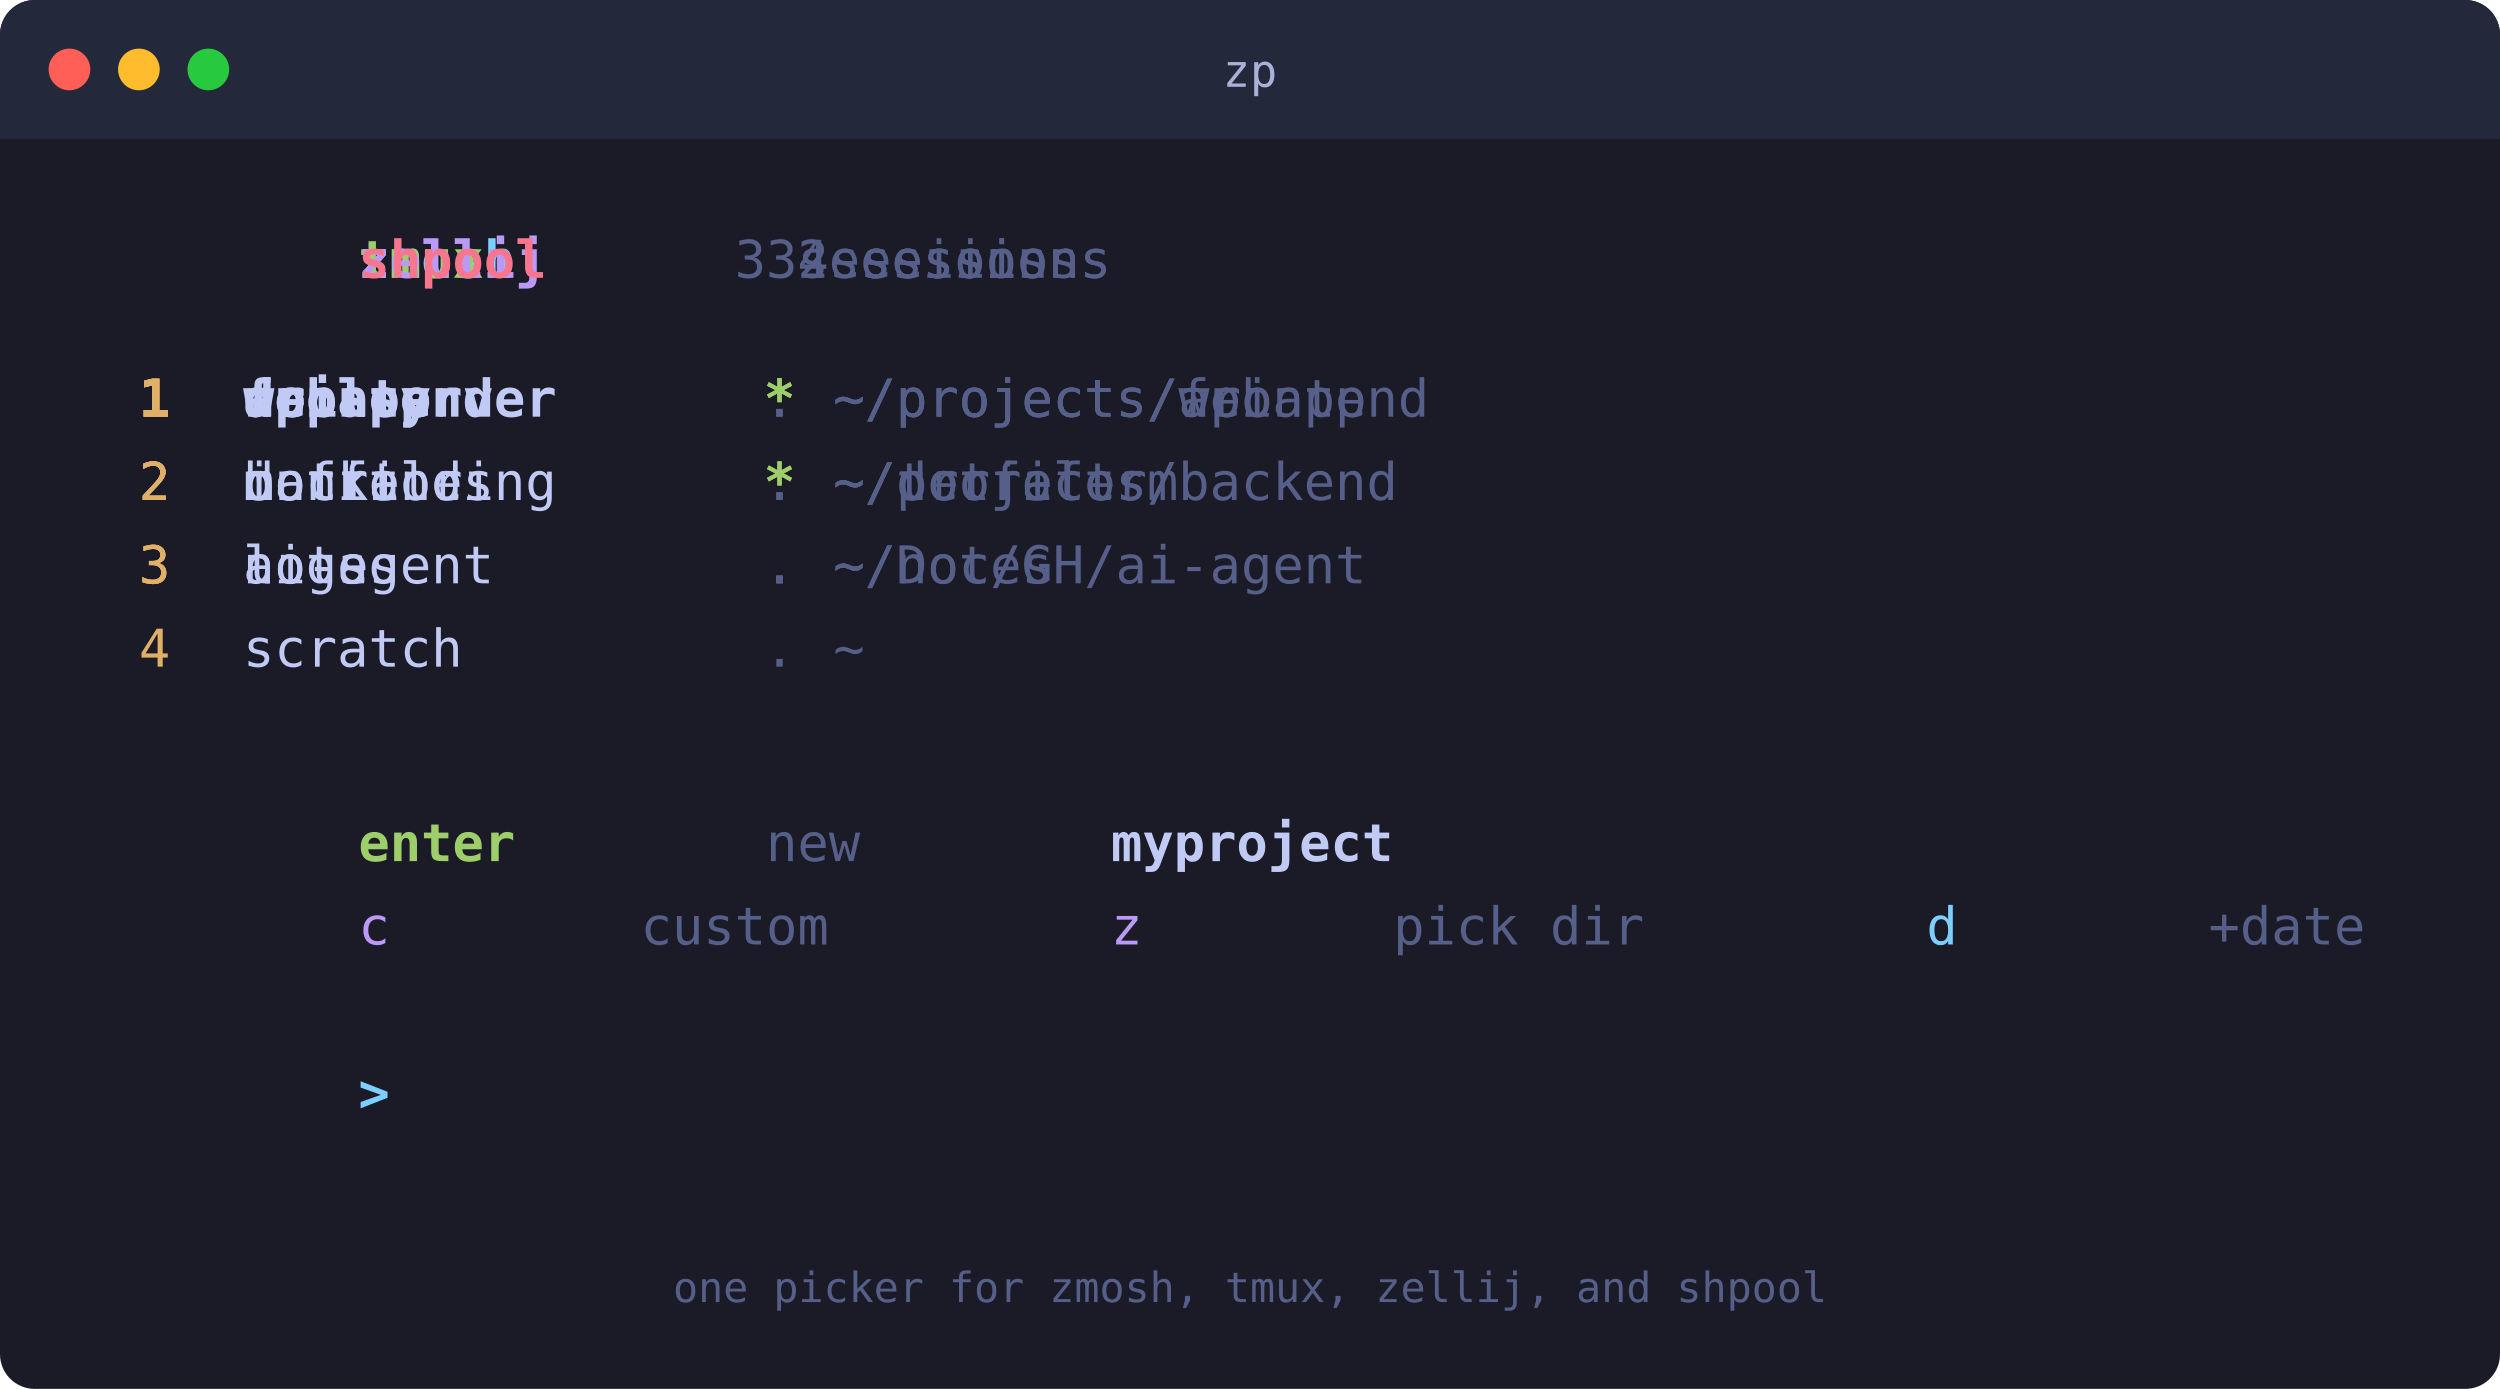
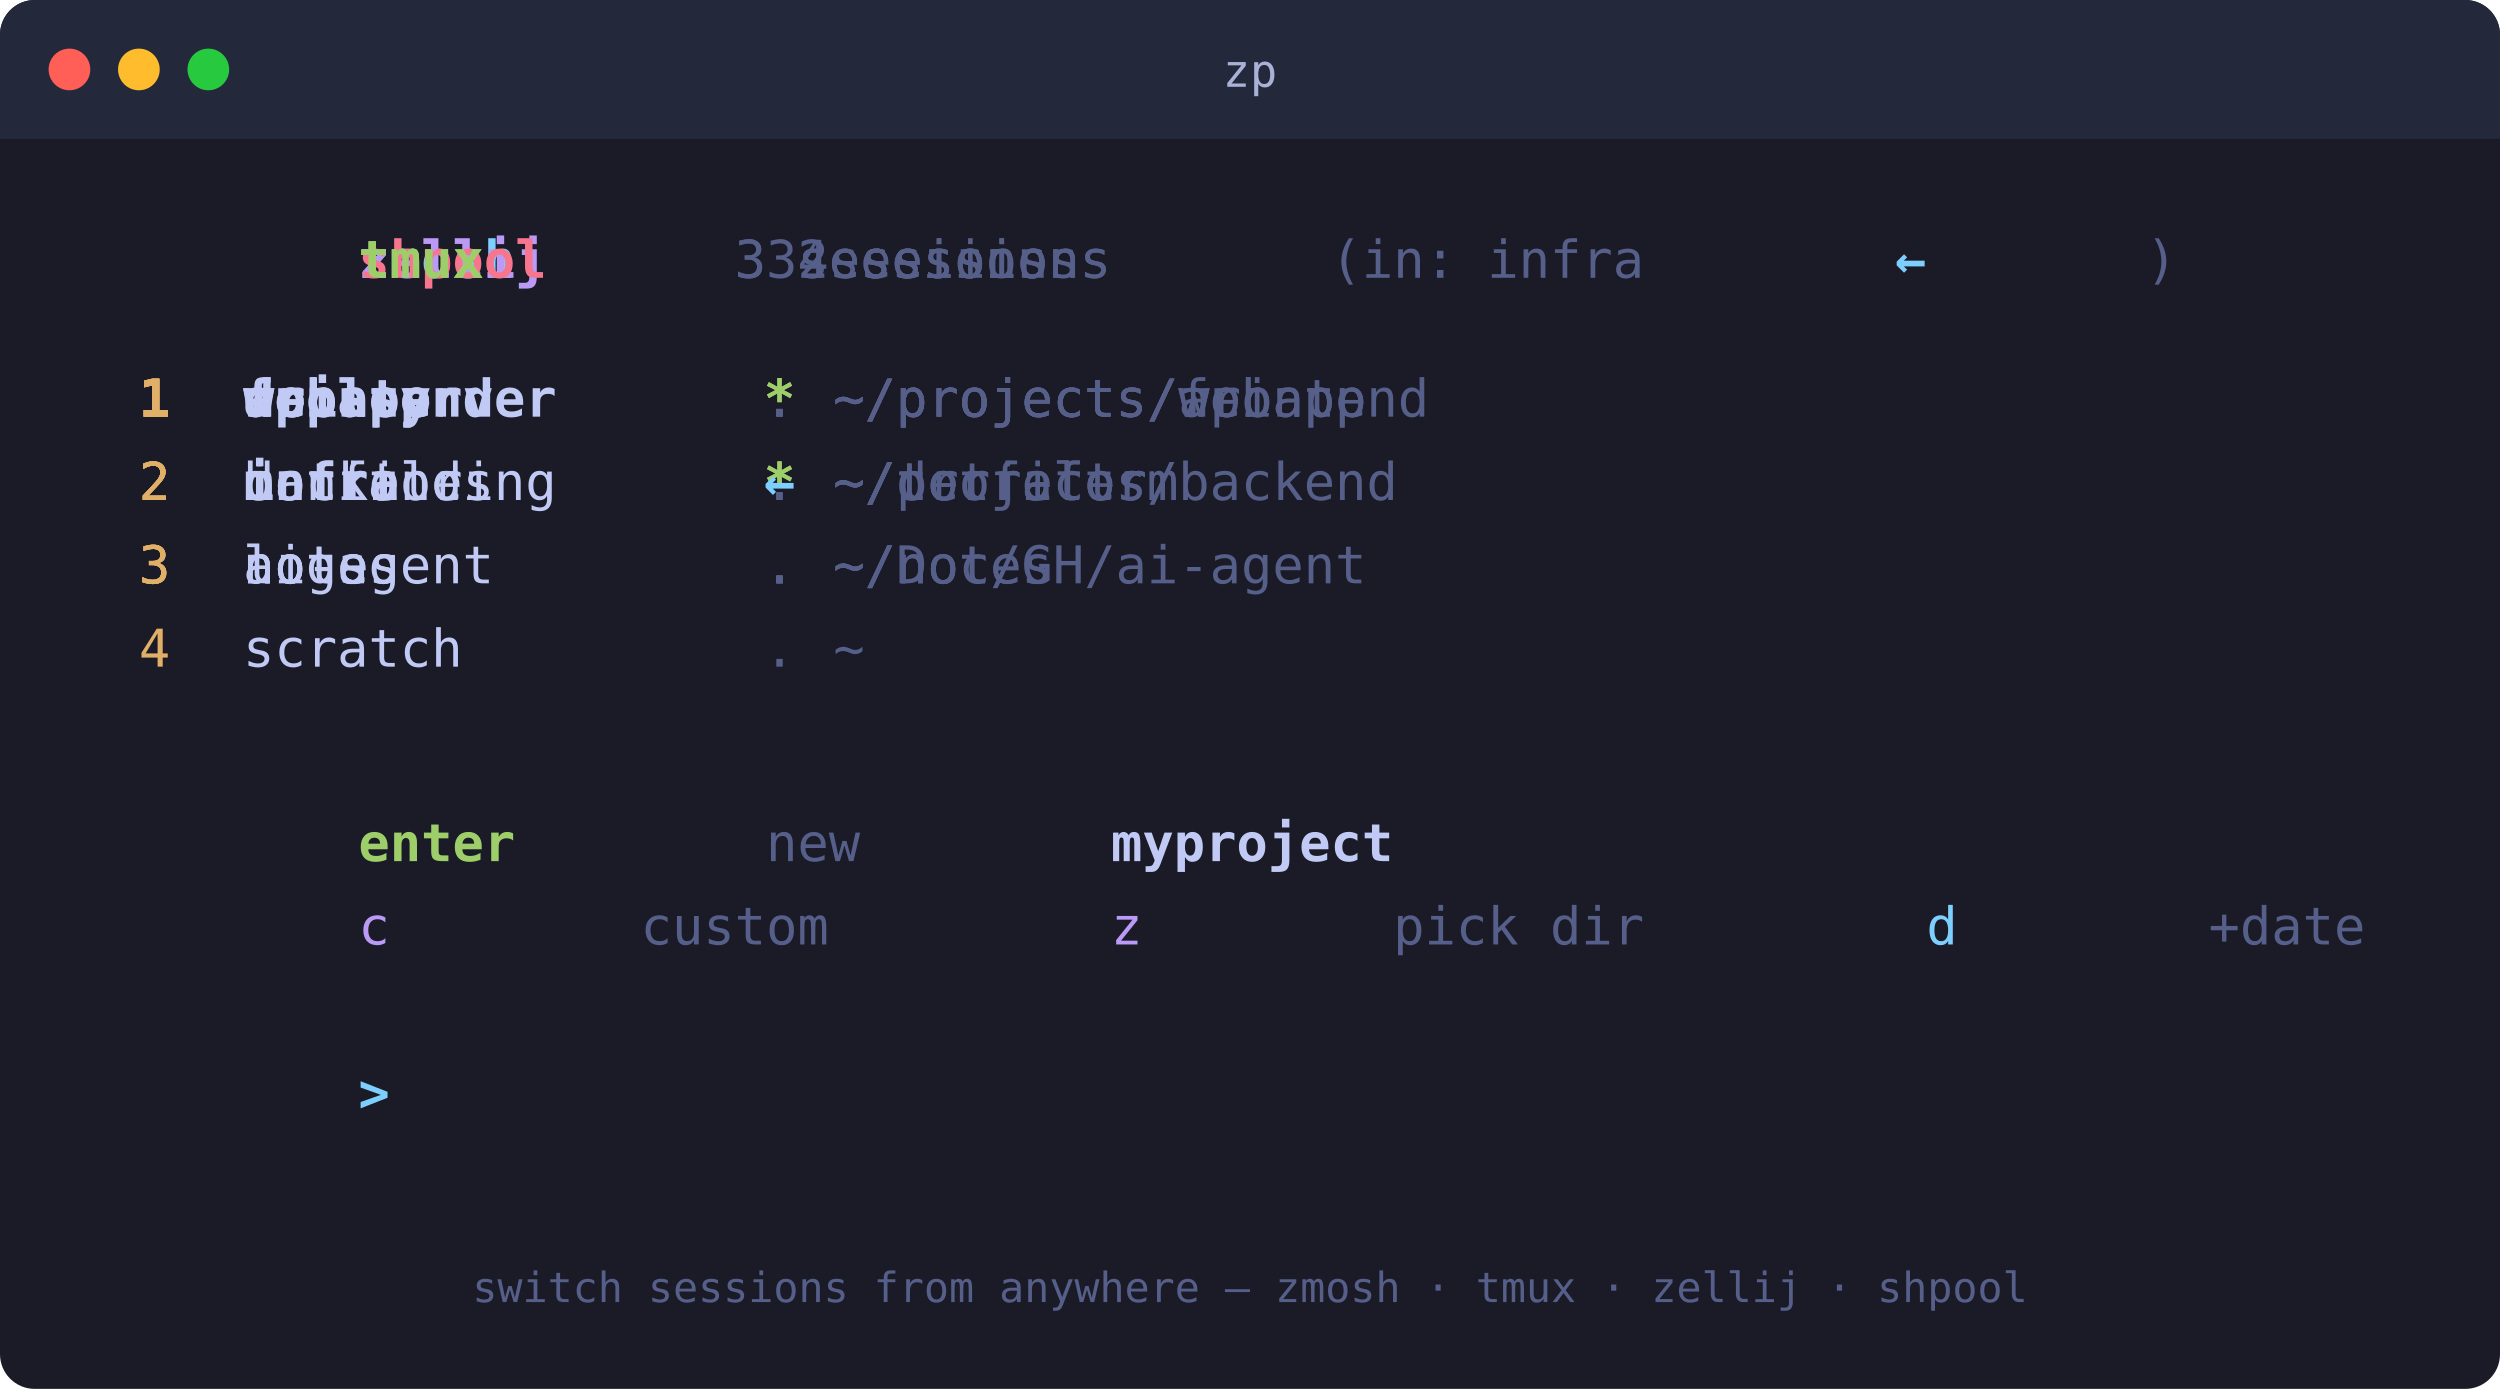
<svg xmlns="http://www.w3.org/2000/svg" viewBox="0 0 720 400" width="720" height="400">
  <defs>
    <style>
      text { font-family: ui-monospace, SFMono-Regular, Menlo, Monaco, Consolas, monospace; }

-       /* Each backend frame: 3s visible, then fade out over 0.5s, hidden for 9.5s, fade in 0.5s */
-       /* Total cycle: 13.5s for 4 backends (3.375s per backend slot) */
+       /* 5 frames, 20s cycle, each visible ~18%, 2% transitions */
      @keyframes frame1 {
        0%, 2% { opacity: 1; }
-         23% { opacity: 1; }
-         25% { opacity: 0; }
+         18% { opacity: 1; }
+         20% { opacity: 0; }
        98% { opacity: 0; }
        100% { opacity: 1; }
      }
      @keyframes frame2 {
-         0%, 24% { opacity: 0; }
-         26% { opacity: 1; }
-         48% { opacity: 1; }
-         50% { opacity: 0; }
+         0%, 18% { opacity: 0; }
+         20% { opacity: 1; }
+         38% { opacity: 1; }
+         40% { opacity: 0; }
        100% { opacity: 0; }
      }
      @keyframes frame3 {
-         0%, 49% { opacity: 0; }
-         51% { opacity: 1; }
-         73% { opacity: 1; }
-         75% { opacity: 0; }
+         0%, 38% { opacity: 0; }
+         40% { opacity: 1; }
+         58% { opacity: 1; }
+         60% { opacity: 0; }
        100% { opacity: 0; }
      }
      @keyframes frame4 {
-         0%, 74% { opacity: 0; }
-         76% { opacity: 1; }
+         0%, 58% { opacity: 0; }
+         60% { opacity: 1; }
+         78% { opacity: 1; }
+         80% { opacity: 0; }
+         100% { opacity: 0; }
+       }
+       @keyframes frame5 {
+         0%, 78% { opacity: 0; }
+         80% { opacity: 1; }
        97% { opacity: 1; }
        99% { opacity: 0; }
        100% { opacity: 0; }
      }
-       .f1 { animation: frame1 16s ease-in-out infinite; }
-       .f2 { animation: frame2 16s ease-in-out infinite; }
-       .f3 { animation: frame3 16s ease-in-out infinite; }
-       .f4 { animation: frame4 16s ease-in-out infinite; }
+       .f1 { animation: frame1 20s ease-in-out infinite; }
+       .f2 { animation: frame2 20s ease-in-out infinite; }
+       .f3 { animation: frame3 20s ease-in-out infinite; }
+       .f4 { animation: frame4 20s ease-in-out infinite; }
+       .f5 { animation: frame5 20s ease-in-out infinite; }

      /* Cursor blink */
      @keyframes blink {
        0%, 49% { opacity: 1; }
        50%, 100% { opacity: 0; }
      }
      .cursor { animation: blink 1s step-end infinite; }
    </style>
  </defs>
  <rect width="720" height="400" rx="10" fill="#1a1b26" />
  <path d="M 0 10 A 10 10 0 0 1 10 0 L 710 0 A 10 10 0 0 1 720 10 L 720 40 L 0 40 Z" fill="#24283b" />
  <circle cx="20" cy="20" r="6" fill="#ff5f56" />
  <circle cx="40" cy="20" r="6" fill="#ffbd2e" />
  <circle cx="60" cy="20" r="6" fill="#27c93f" />
  <text x="360" y="25" text-anchor="middle" fill="#a9b1d6" font-size="13">zp</text>
  <g class="f1" font-size="15" xml:space="preserve">
    <text x="40" y="80">
      <tspan fill="#7dcfff" font-weight="bold">zmosh</tspan>
      <tspan fill="#565f89"> 3 sessions</tspan>
    </text>
    <text y="120">
      <tspan x="40" fill="#e0af68" font-weight="bold">1</tspan>
      <tspan x="70" fill="#c0caf5" font-weight="bold">api-server</tspan>
      <tspan x="220" fill="#9ece6a" font-weight="bold">*</tspan>
      <tspan x="240" fill="#565f89">~/projects/api</tspan>
    </text>
    <text y="144">
      <tspan x="40" fill="#e0af68">2</tspan>
      <tspan x="70" fill="#c0caf5">dotfiles</tspan>
      <tspan x="220" fill="#565f89">.</tspan>
      <tspan x="240" fill="#565f89">~/dotfiles</tspan>
    </text>
    <text y="168">
      <tspan x="40" fill="#e0af68">3</tspan>
      <tspan x="70" fill="#c0caf5">ai-agent</tspan>
      <tspan x="220" fill="#565f89">.</tspan>
      <tspan x="240" fill="#565f89">~/Doc/GH/ai-agent</tspan>
    </text>
  </g>
  <g class="f2" font-size="15" xml:space="preserve">
    <text x="40" y="80">
      <tspan fill="#9ece6a" font-weight="bold">tmux</tspan>
      <tspan fill="#565f89"> 3 sessions</tspan>
    </text>
    <text y="120">
      <tspan x="40" fill="#e0af68" font-weight="bold">1</tspan>
      <tspan x="70" fill="#c0caf5" font-weight="bold">webapp</tspan>
      <tspan x="220" fill="#565f89">.</tspan>
      <tspan x="240" fill="#565f89">~/projects/webapp</tspan>
    </text>
    <text y="144">
      <tspan x="40" fill="#e0af68">2</tspan>
      <tspan x="70" fill="#c0caf5">infra</tspan>
      <tspan x="220" fill="#9ece6a" font-weight="bold">*</tspan>
      <tspan x="240" fill="#565f89">~/terraform</tspan>
    </text>
    <text y="168">
      <tspan x="40" fill="#e0af68">3</tspan>
      <tspan x="70" fill="#c0caf5">notes</tspan>
      <tspan x="220" fill="#565f89">.</tspan>
      <tspan x="240" fill="#565f89">~/notes</tspan>
    </text>
  </g>
  <g class="f3" font-size="15" xml:space="preserve">
    <text x="40" y="80">
      <tspan fill="#bb9af7" font-weight="bold">zellij</tspan>
      <tspan fill="#565f89"> 2 sessions</tspan>
    </text>
    <text y="120">
      <tspan x="40" fill="#e0af68" font-weight="bold">1</tspan>
      <tspan x="70" fill="#c0caf5" font-weight="bold">frontend</tspan>
      <tspan x="220" fill="#9ece6a" font-weight="bold">*</tspan>
      <tspan x="240" fill="#565f89">~/projects/frontend</tspan>
    </text>
    <text y="144">
      <tspan x="40" fill="#e0af68">2</tspan>
      <tspan x="70" fill="#c0caf5">backend</tspan>
      <tspan x="220" fill="#565f89">.</tspan>
      <tspan x="240" fill="#565f89">~/projects/backend</tspan>
    </text>
  </g>
  <g class="f4" font-size="15" xml:space="preserve">
    <text x="40" y="80">
      <tspan fill="#f7768e" font-weight="bold">shpool</tspan>
      <tspan fill="#565f89"> 4 sessions</tspan>
    </text>
    <text y="120">
      <tspan x="40" fill="#e0af68" font-weight="bold">1</tspan>
      <tspan x="70" fill="#c0caf5" font-weight="bold">deploy</tspan>
      <tspan x="220" fill="#565f89">.</tspan>
      <tspan x="240" fill="#565f89">~</tspan>
    </text>
    <text y="144">
      <tspan x="40" fill="#e0af68">2</tspan>
      <tspan x="70" fill="#c0caf5">monitoring</tspan>
      <tspan x="220" fill="#9ece6a" font-weight="bold">*</tspan>
      <tspan x="240" fill="#565f89">~</tspan>
    </text>
    <text y="168">
      <tspan x="40" fill="#e0af68">3</tspan>
      <tspan x="70" fill="#c0caf5">logs</tspan>
      <tspan x="220" fill="#565f89">.</tspan>
      <tspan x="240" fill="#565f89">~</tspan>
    </text>
    <text y="192">
      <tspan x="40" fill="#e0af68">4</tspan>
      <tspan x="70" fill="#c0caf5">scratch</tspan>
      <tspan x="220" fill="#565f89">.</tspan>
      <tspan x="240" fill="#565f89">~</tspan>
+     </text>
+   </g>
+   <g class="f5" font-size="15" xml:space="preserve">
+     <text x="40" y="80">
+       <tspan fill="#9ece6a" font-weight="bold">tmux</tspan>
+       <tspan fill="#565f89"> 3 sessions  </tspan>
+       <tspan fill="#565f89">(in: infra</tspan>
+       <tspan fill="#7dcfff" font-weight="bold"> ←</tspan>
+       <tspan fill="#565f89">)</tspan>
+     </text>
+     <text y="120">
+       <tspan x="40" fill="#e0af68" font-weight="bold">1</tspan>
+       <tspan x="70" fill="#c0caf5">webapp</tspan>
+       <tspan x="220" fill="#565f89">.</tspan>
+       <tspan x="240" fill="#565f89">~/projects/webapp</tspan>
+     </text>
+     <text y="144">
+       <tspan x="40" fill="#e0af68">2</tspan>
+       <tspan x="70" fill="#c0caf5" font-weight="bold">infra</tspan>
+       <tspan x="220" fill="#7dcfff" font-weight="bold">←</tspan>
+       <tspan x="240" fill="#565f89">~/terraform</tspan>
+     </text>
+     <text y="168">
+       <tspan x="40" fill="#e0af68">3</tspan>
+       <tspan x="70" fill="#c0caf5">notes</tspan>
+       <tspan x="220" fill="#565f89">.</tspan>
+       <tspan x="240" fill="#565f89">~/notes</tspan>
    </text>
  </g>
  <g font-size="15" xml:space="preserve">
    <text x="40" y="248">
      <tspan fill="#9ece6a" font-weight="bold">enter</tspan>
      <tspan fill="#565f89"> new </tspan>
      <tspan fill="#c0caf5" font-weight="bold">myproject</tspan>
    </text>
    <text x="40" y="272">
      <tspan fill="#bb9af7">c</tspan>
      <tspan fill="#565f89"> custom  </tspan>
      <tspan fill="#bb9af7">z</tspan>
      <tspan fill="#565f89"> pick dir  </tspan>
      <tspan fill="#7dcfff">d</tspan>
      <tspan fill="#565f89"> +date  </tspan>
      <tspan fill="#f7768e">k</tspan>
      <tspan fill="#565f89"> kill  </tspan>
      <tspan fill="#e0af68" font-weight="bold">esc</tspan>
      <tspan fill="#565f89"> skip</tspan>
    </text>
    <text x="40" y="320">
      <tspan fill="#7dcfff" font-weight="bold">&gt; </tspan>
      <rect class="cursor" x="56" y="307" width="9" height="17" fill="#7dcfff" opacity="0.7" />
    </text>
-     <text x="360" y="375" text-anchor="middle" fill="#565f89" font-size="12">one picker for zmosh, tmux, zellij, and shpool</text>
+     <text x="360" y="375" text-anchor="middle" fill="#565f89" font-size="12">switch sessions from anywhere — zmosh · tmux · zellij · shpool</text>
  </g>
</svg>
